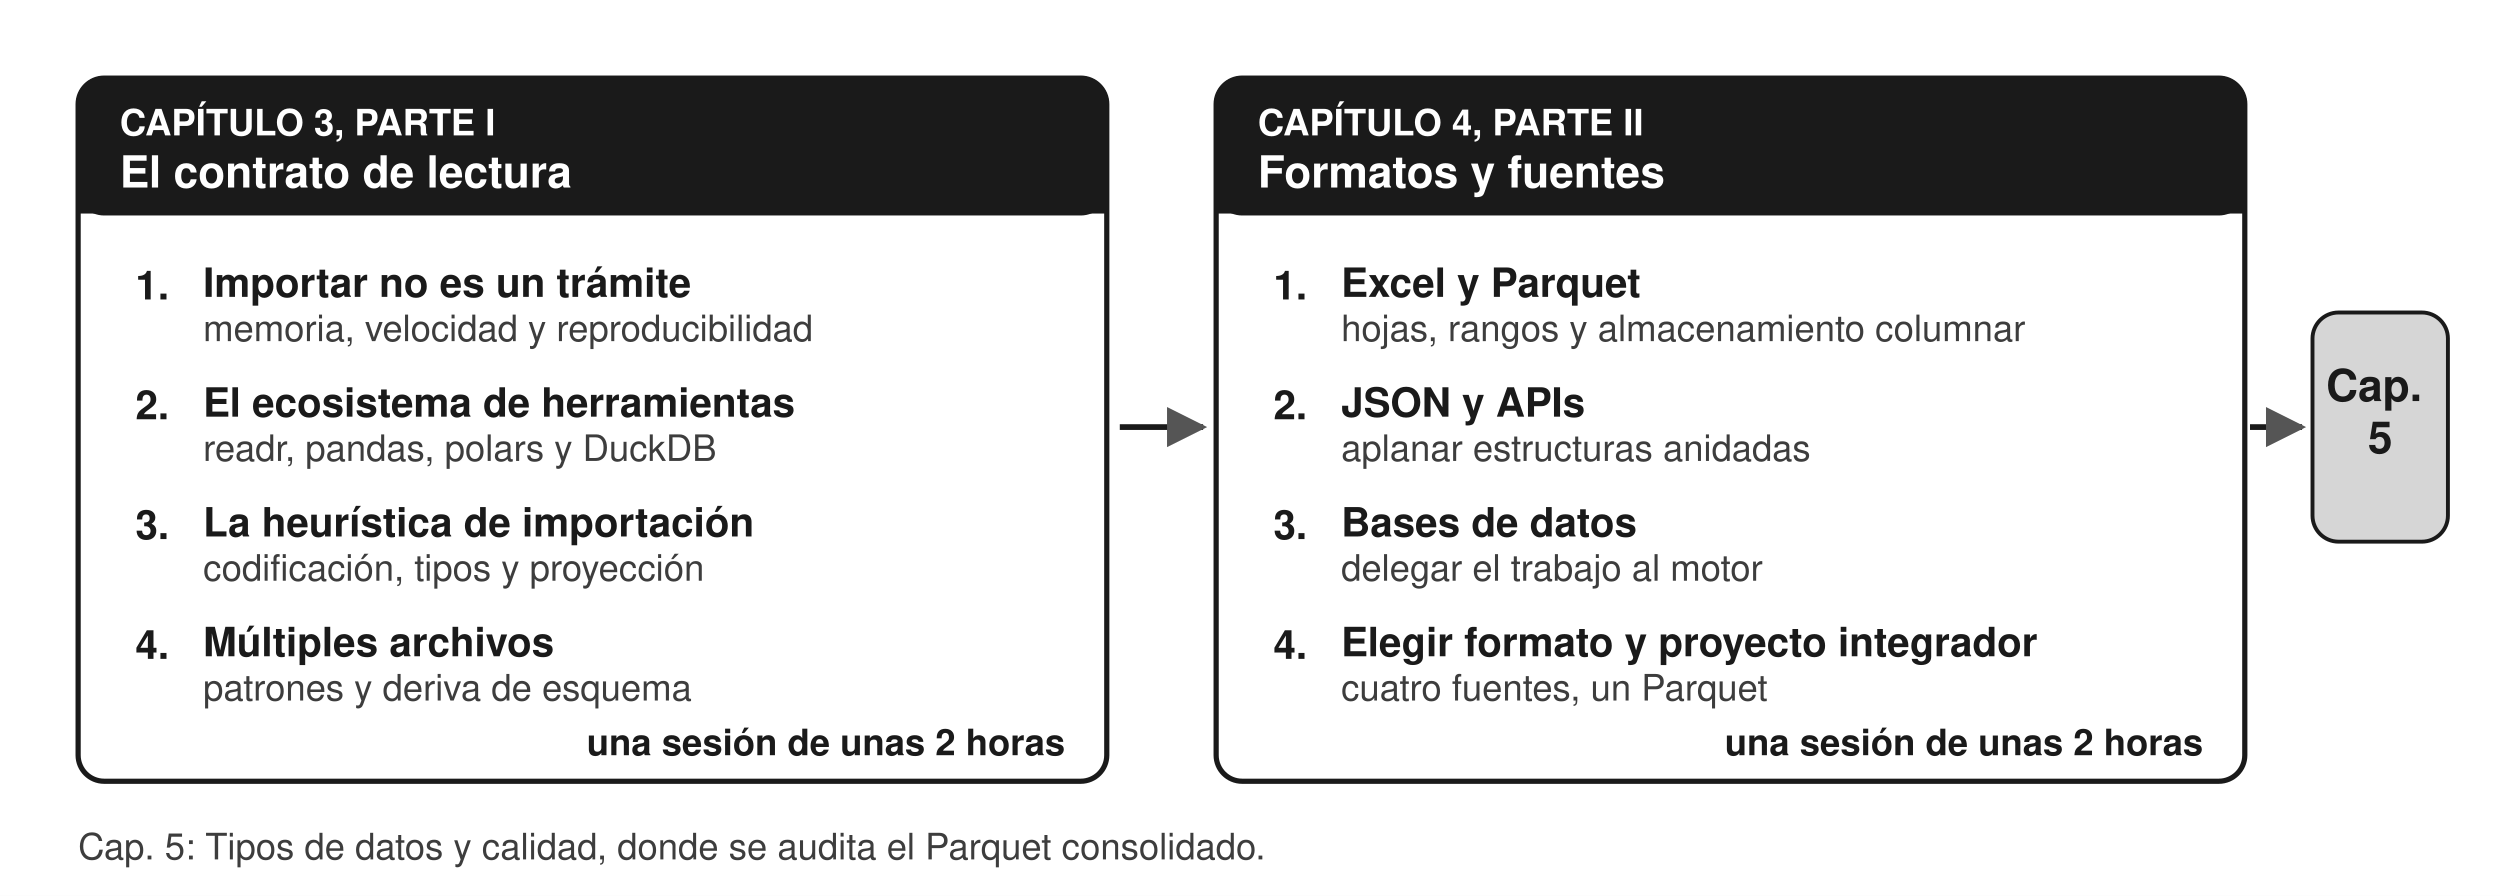
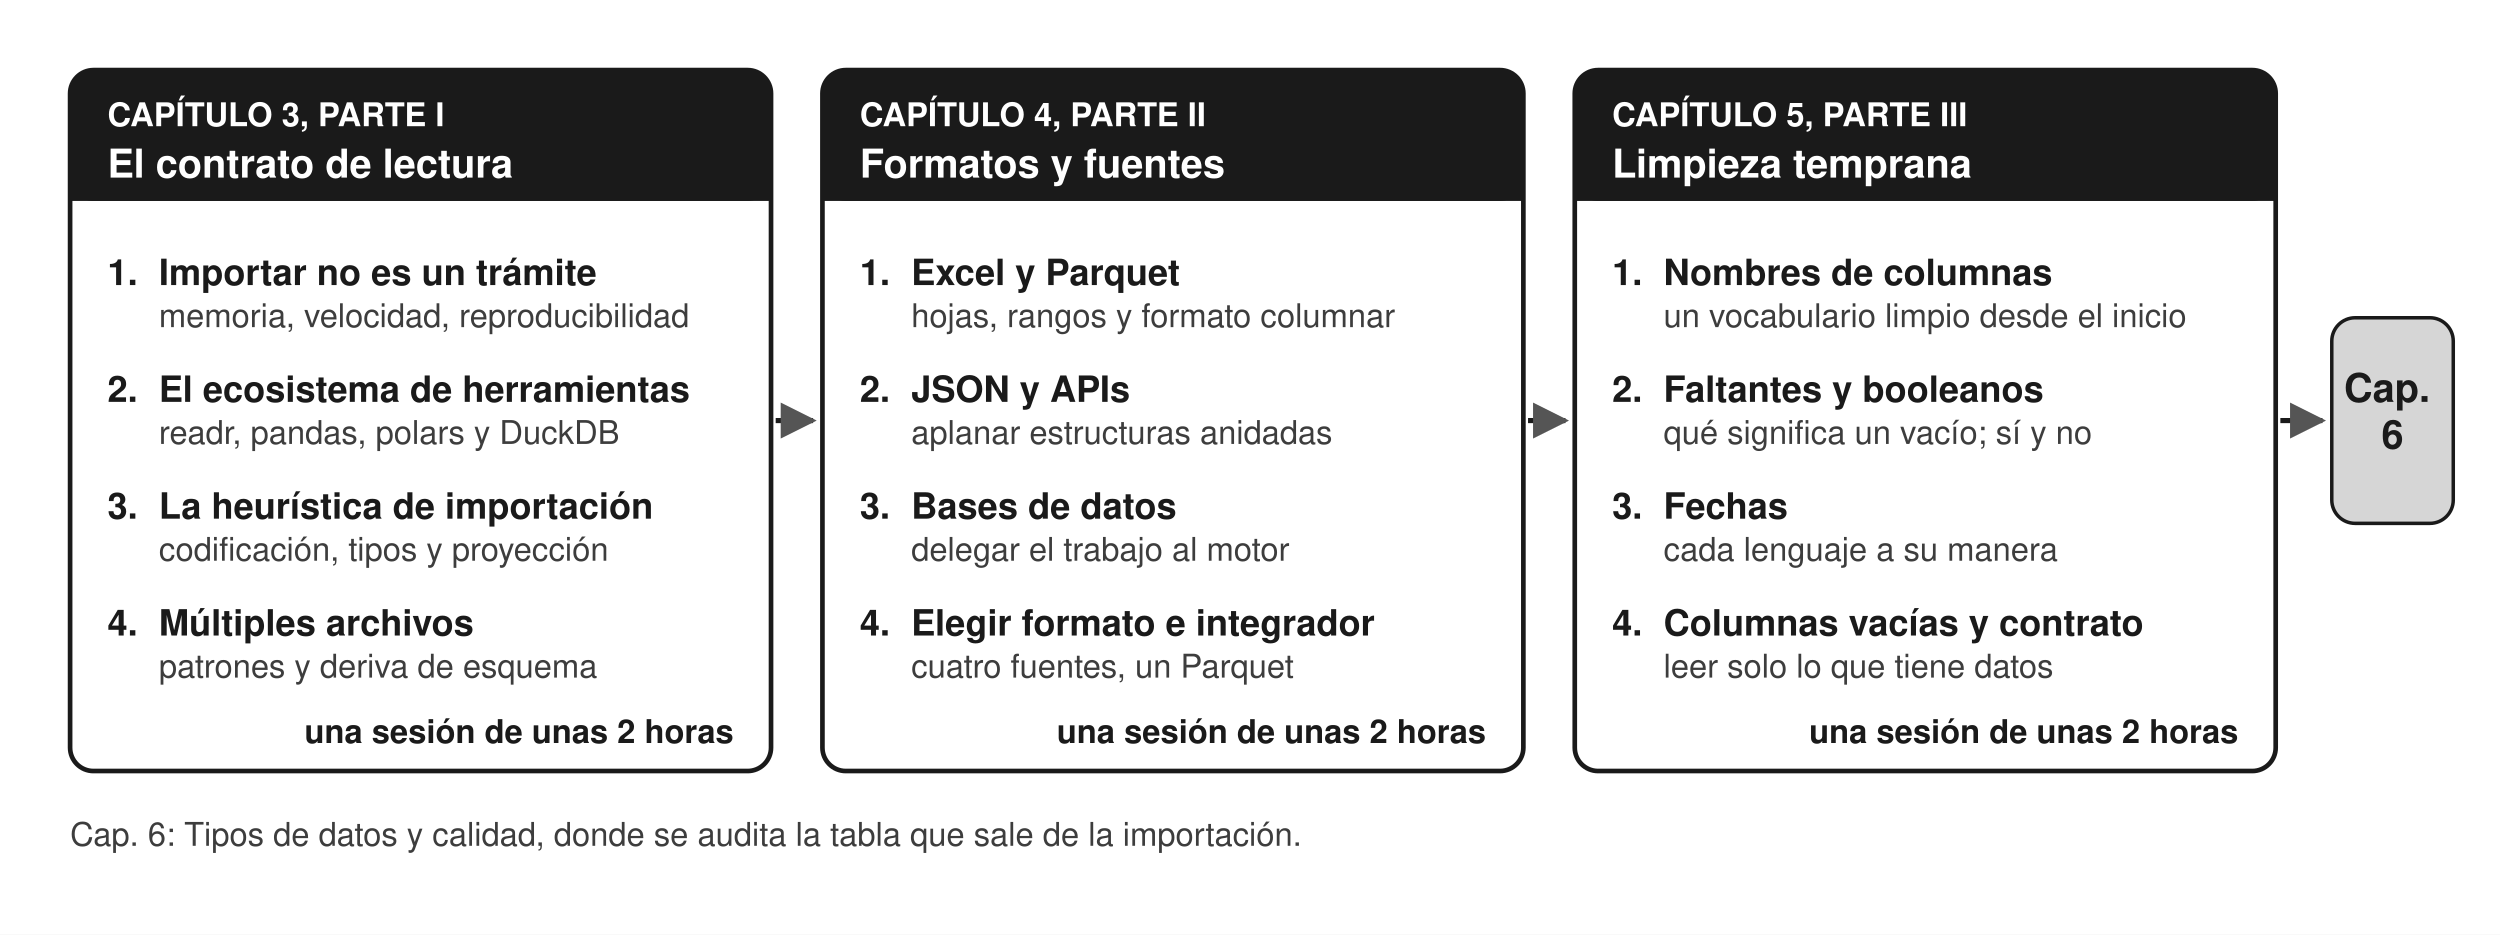
- <svg xmlns="http://www.w3.org/2000/svg" viewBox="0 56 960 344" width="960" height="344" role="img" aria-labelledby="titulo desc">
+ <svg xmlns="http://www.w3.org/2000/svg" viewBox="0 0 1070 400" width="1070" height="400" role="img" aria-labelledby="titulo desc">
  <style>
  text{font-family:"Source Sans 3","Source Sans Pro","Segoe UI",Helvetica,Arial,sans-serif;fill:#1a1a1a}
-   .t{font-size:22px;font-weight:700}
  .h{font-size:17px;font-weight:700}
  .b{font-size:15.5px}
  .s{font-size:14px;fill:#3d3d3d}
-   .m{font-family:"Source Code Pro",Consolas,"DejaVu Sans Mono",monospace;font-size:14px}
-   .w{fill:#ffffff}
</style>
  <defs>
    <marker id="fl" viewBox="0 0 10 10" refX="9" refY="5" markerWidth="7" markerHeight="7" orient="auto-start-reverse">
      <path d="M0,0 L10,5 L0,10 z" fill="#555555" />
    </marker>
-     <marker id="flr" viewBox="0 0 10 10" refX="9" refY="5" markerWidth="7" markerHeight="7" orient="auto-start-reverse">
-       <path d="M0,0 L10,5 L0,10 z" fill="#7a7a7a" />
-     </marker>
-     <marker id="flv" viewBox="0 0 10 10" refX="9" refY="5" markerWidth="7" markerHeight="7" orient="auto-start-reverse">
-       <path d="M0,0 L10,5 L0,10 z" fill="#1a1a1a" />
-     </marker>
  </defs>
-   <rect x="0" y="0" width="960" height="400" fill="#ffffff" />
-   <rect x="30" y="86" width="395" height="270" rx="10" fill="#fff" stroke="#1a1a1a" stroke-width="2" />
-   <rect x="30" y="86" width="395" height="52" rx="10" fill="#1a1a1a" stroke="#1a1a1a" stroke-width="1.5" />
-   <rect x="30" y="120" width="395" height="18" fill="#1a1a1a" />
-   <text x="46" y="108" class="s" text-anchor="start" style="fill:#fff;font-weight:700">
-     <tspan x="46" dy="0">CAPÍTULO 3, PARTE I</tspan>
+   <rect x="0" y="0" width="1070" height="400" fill="#ffffff" />
+   <rect x="30" y="30" width="300" height="300" rx="10" fill="#fff" stroke="#1a1a1a" stroke-width="2" />
+   <rect x="30" y="30" width="300" height="56" rx="10" fill="#1a1a1a" />
+   <rect x="30" y="68" width="300" height="18" fill="#1a1a1a" />
+   <text x="46" y="54" class="s" style="fill:#fff;font-weight:700">CAPÍTULO 3, PARTE I</text>
+   <text x="46" y="76" class="h" style="fill:#fff">El contrato de lectura</text>
+   <text x="46" y="122" class="b" style="font-weight:700">1.</text>
+   <text x="68" y="122" class="b" style="font-weight:700">Importar no es un trámite</text>
+   <text x="68" y="140" class="s">memoria, velocidad, reproducibilidad</text>
+   <text x="46" y="172" class="b" style="font-weight:700">2.</text>
+   <text x="68" y="172" class="b" style="font-weight:700">El ecosistema de herramientas</text>
+   <text x="68" y="190" class="s">readr, pandas, polars y DuckDB</text>
+   <text x="46" y="222" class="b" style="font-weight:700">3.</text>
+   <text x="68" y="222" class="b" style="font-weight:700">La heurística de importación</text>
+   <text x="68" y="240" class="s">codificación, tipos y proyección</text>
+   <text x="46" y="272" class="b" style="font-weight:700">4.</text>
+   <text x="68" y="272" class="b" style="font-weight:700">Múltiples archivos</text>
+   <text x="68" y="290" class="s">patrones y deriva de esquema</text>
+   <text x="314" y="318" class="s" text-anchor="end" style="fill:#1a1a1a;font-weight:700">una sesión de unas 2 horas</text>
+   <line x1="332" y1="180" x2="348" y2="180" stroke="#1a1a1a" stroke-width="2.2" marker-end="url(#fl)" />
+   <rect x="352" y="30" width="300" height="300" rx="10" fill="#fff" stroke="#1a1a1a" stroke-width="2" />
+   <rect x="352" y="30" width="300" height="56" rx="10" fill="#1a1a1a" />
+   <rect x="352" y="68" width="300" height="18" fill="#1a1a1a" />
+   <text x="368" y="54" class="s" style="fill:#fff;font-weight:700">CAPÍTULO 4, PARTE II</text>
+   <text x="368" y="76" class="h" style="fill:#fff">Formatos y fuentes</text>
+   <text x="368" y="122" class="b" style="font-weight:700">1.</text>
+   <text x="390" y="122" class="b" style="font-weight:700">Excel y Parquet</text>
+   <text x="390" y="140" class="s">hojas, rangos y formato columnar</text>
+   <text x="368" y="172" class="b" style="font-weight:700">2.</text>
+   <text x="390" y="172" class="b" style="font-weight:700">JSON y APIs</text>
+   <text x="390" y="190" class="s">aplanar estructuras anidadas</text>
+   <text x="368" y="222" class="b" style="font-weight:700">3.</text>
+   <text x="390" y="222" class="b" style="font-weight:700">Bases de datos</text>
+   <text x="390" y="240" class="s">delegar el trabajo al motor</text>
+   <text x="368" y="272" class="b" style="font-weight:700">4.</text>
+   <text x="390" y="272" class="b" style="font-weight:700">Elegir formato e integrador</text>
+   <text x="390" y="290" class="s">cuatro fuentes, un Parquet</text>
+   <text x="636" y="318" class="s" text-anchor="end" style="fill:#1a1a1a;font-weight:700">una sesión de unas 2 horas</text>
+   <line x1="654" y1="180" x2="670" y2="180" stroke="#1a1a1a" stroke-width="2.2" marker-end="url(#fl)" />
+   <rect x="674" y="30" width="300" height="300" rx="10" fill="#fff" stroke="#1a1a1a" stroke-width="2" />
+   <rect x="674" y="30" width="300" height="56" rx="10" fill="#1a1a1a" />
+   <rect x="674" y="68" width="300" height="18" fill="#1a1a1a" />
+   <text x="690" y="54" class="s" style="fill:#fff;font-weight:700">CAPÍTULO 5, PARTE III</text>
+   <text x="690" y="76" class="h" style="fill:#fff">Limpieza temprana</text>
+   <text x="690" y="122" class="b" style="font-weight:700">1.</text>
+   <text x="712" y="122" class="b" style="font-weight:700">Nombres de columnas</text>
+   <text x="712" y="140" class="s">un vocabulario limpio desde el inicio</text>
+   <text x="690" y="172" class="b" style="font-weight:700">2.</text>
+   <text x="712" y="172" class="b" style="font-weight:700">Faltantes y booleanos</text>
+   <text x="712" y="190" class="s">qué significa un vacío; sí y no</text>
+   <text x="690" y="222" class="b" style="font-weight:700">3.</text>
+   <text x="712" y="222" class="b" style="font-weight:700">Fechas</text>
+   <text x="712" y="240" class="s">cada lenguaje a su manera</text>
+   <text x="690" y="272" class="b" style="font-weight:700">4.</text>
+   <text x="712" y="272" class="b" style="font-weight:700">Columnas vacías y contrato</text>
+   <text x="712" y="290" class="s">leer solo lo que tiene datos</text>
+   <text x="958" y="318" class="s" text-anchor="end" style="fill:#1a1a1a;font-weight:700">una sesión de unas 2 horas</text>
+   <line x1="976" y1="180" x2="994" y2="180" stroke="#1a1a1a" stroke-width="2.2" marker-end="url(#fl)" />
+   <rect x="998" y="136" width="52" height="88" rx="10" fill="#d6d6d6" stroke="#1a1a1a" stroke-width="1.5" />
+   <text x="1024" y="172" class="h" text-anchor="middle">
+     <tspan x="1024" dy="0">Cap.</tspan>
+     <tspan x="1024" dy="20">6</tspan>
  </text>
-   <text x="46" y="128" class="h" text-anchor="start" style="fill:#fff">
-     <tspan x="46" dy="0">El contrato de lectura</tspan>
-   </text>
-   <text x="52" y="171" class="b" text-anchor="start" style="fill:#1a1a1a;font-weight:700">
-     <tspan x="52" dy="0">1.</tspan>
-   </text>
-   <text x="78" y="170" class="b" text-anchor="start" style="font-weight:700">
-     <tspan x="78" dy="0">Importar no es un trámite</tspan>
-   </text>
-   <text x="78" y="187" class="s" text-anchor="start">
-     <tspan x="78" dy="0">memoria, velocidad y reproducibilidad</tspan>
-   </text>
-   <text x="52" y="217" class="b" text-anchor="start" style="fill:#1a1a1a;font-weight:700">
-     <tspan x="52" dy="0">2.</tspan>
-   </text>
-   <text x="78" y="216" class="b" text-anchor="start" style="font-weight:700">
-     <tspan x="78" dy="0">El ecosistema de herramientas</tspan>
-   </text>
-   <text x="78" y="233" class="s" text-anchor="start">
-     <tspan x="78" dy="0">readr, pandas, polars y DuckDB</tspan>
-   </text>
-   <text x="52" y="263" class="b" text-anchor="start" style="fill:#1a1a1a;font-weight:700">
-     <tspan x="52" dy="0">3.</tspan>
-   </text>
-   <text x="78" y="262" class="b" text-anchor="start" style="font-weight:700">
-     <tspan x="78" dy="0">La heurística de importación</tspan>
-   </text>
-   <text x="78" y="279" class="s" text-anchor="start">
-     <tspan x="78" dy="0">codificación, tipos y proyección</tspan>
-   </text>
-   <text x="52" y="309" class="b" text-anchor="start" style="fill:#1a1a1a;font-weight:700">
-     <tspan x="52" dy="0">4.</tspan>
-   </text>
-   <text x="78" y="308" class="b" text-anchor="start" style="font-weight:700">
-     <tspan x="78" dy="0">Múltiples archivos</tspan>
-   </text>
-   <text x="78" y="325" class="s" text-anchor="start">
-     <tspan x="78" dy="0">patrones y deriva de esquema</tspan>
-   </text>
-   <text x="409" y="346" class="s" text-anchor="end" style="fill:#1a1a1a;font-weight:700">
-     <tspan x="409" dy="0">una sesión de unas 2 horas</tspan>
-   </text>
-   <line x1="430" y1="220" x2="462" y2="220" stroke="#1a1a1a" stroke-width="2.2" marker-end="url(#fl)" />
-   <rect x="467" y="86" width="395" height="270" rx="10" fill="#fff" stroke="#1a1a1a" stroke-width="2" />
-   <rect x="467" y="86" width="395" height="52" rx="10" fill="#1a1a1a" stroke="#1a1a1a" stroke-width="1.5" />
-   <rect x="467" y="120" width="395" height="18" fill="#1a1a1a" />
-   <text x="483" y="108" class="s" text-anchor="start" style="fill:#fff;font-weight:700">
-     <tspan x="483" dy="0">CAPÍTULO 4, PARTE II</tspan>
-   </text>
-   <text x="483" y="128" class="h" text-anchor="start" style="fill:#fff">
-     <tspan x="483" dy="0">Formatos y fuentes</tspan>
-   </text>
-   <text x="489" y="171" class="b" text-anchor="start" style="fill:#1a1a1a;font-weight:700">
-     <tspan x="489" dy="0">1.</tspan>
-   </text>
-   <text x="515" y="170" class="b" text-anchor="start" style="font-weight:700">
-     <tspan x="515" dy="0">Excel y Parquet</tspan>
-   </text>
-   <text x="515" y="187" class="s" text-anchor="start">
-     <tspan x="515" dy="0">hojas, rangos y almacenamiento columnar</tspan>
-   </text>
-   <text x="489" y="217" class="b" text-anchor="start" style="fill:#1a1a1a;font-weight:700">
-     <tspan x="489" dy="0">2.</tspan>
-   </text>
-   <text x="515" y="216" class="b" text-anchor="start" style="font-weight:700">
-     <tspan x="515" dy="0">JSON y APIs</tspan>
-   </text>
-   <text x="515" y="233" class="s" text-anchor="start">
-     <tspan x="515" dy="0">aplanar estructuras anidadas</tspan>
-   </text>
-   <text x="489" y="263" class="b" text-anchor="start" style="fill:#1a1a1a;font-weight:700">
-     <tspan x="489" dy="0">3.</tspan>
-   </text>
-   <text x="515" y="262" class="b" text-anchor="start" style="font-weight:700">
-     <tspan x="515" dy="0">Bases de datos</tspan>
-   </text>
-   <text x="515" y="279" class="s" text-anchor="start">
-     <tspan x="515" dy="0">delegar el trabajo al motor</tspan>
-   </text>
-   <text x="489" y="309" class="b" text-anchor="start" style="fill:#1a1a1a;font-weight:700">
-     <tspan x="489" dy="0">4.</tspan>
-   </text>
-   <text x="515" y="308" class="b" text-anchor="start" style="font-weight:700">
-     <tspan x="515" dy="0">Elegir formato y proyecto integrador</tspan>
-   </text>
-   <text x="515" y="325" class="s" text-anchor="start">
-     <tspan x="515" dy="0">cuatro fuentes, un Parquet</tspan>
-   </text>
-   <text x="846" y="346" class="s" text-anchor="end" style="fill:#1a1a1a;font-weight:700">
-     <tspan x="846" dy="0">una sesión de unas 2 horas</tspan>
-   </text>
-   <line x1="864" y1="220" x2="884" y2="220" stroke="#1a1a1a" stroke-width="2.2" marker-end="url(#fl)" />
-   <rect x="888" y="176" width="52" height="88" rx="10" fill="#d6d6d6" stroke="#1a1a1a" stroke-width="1.5" />
-   <text x="914" y="210" class="h" text-anchor="middle" style="fill:#1a1a1a">
-     <tspan x="914" dy="0">Cap.</tspan>
-     <tspan x="914" dy="20">5</tspan>
-   </text>
-   <text x="30" y="386" class="s" text-anchor="start">
-     <tspan x="30" dy="0">Cap. 5: Tipos de datos y calidad, donde se audita el Parquet consolidado.</tspan>
-   </text>
+   <text x="30" y="362" class="s">Cap. 6: Tipos de datos y calidad, donde se audita la tabla que sale de la importación.</text>
</svg>
